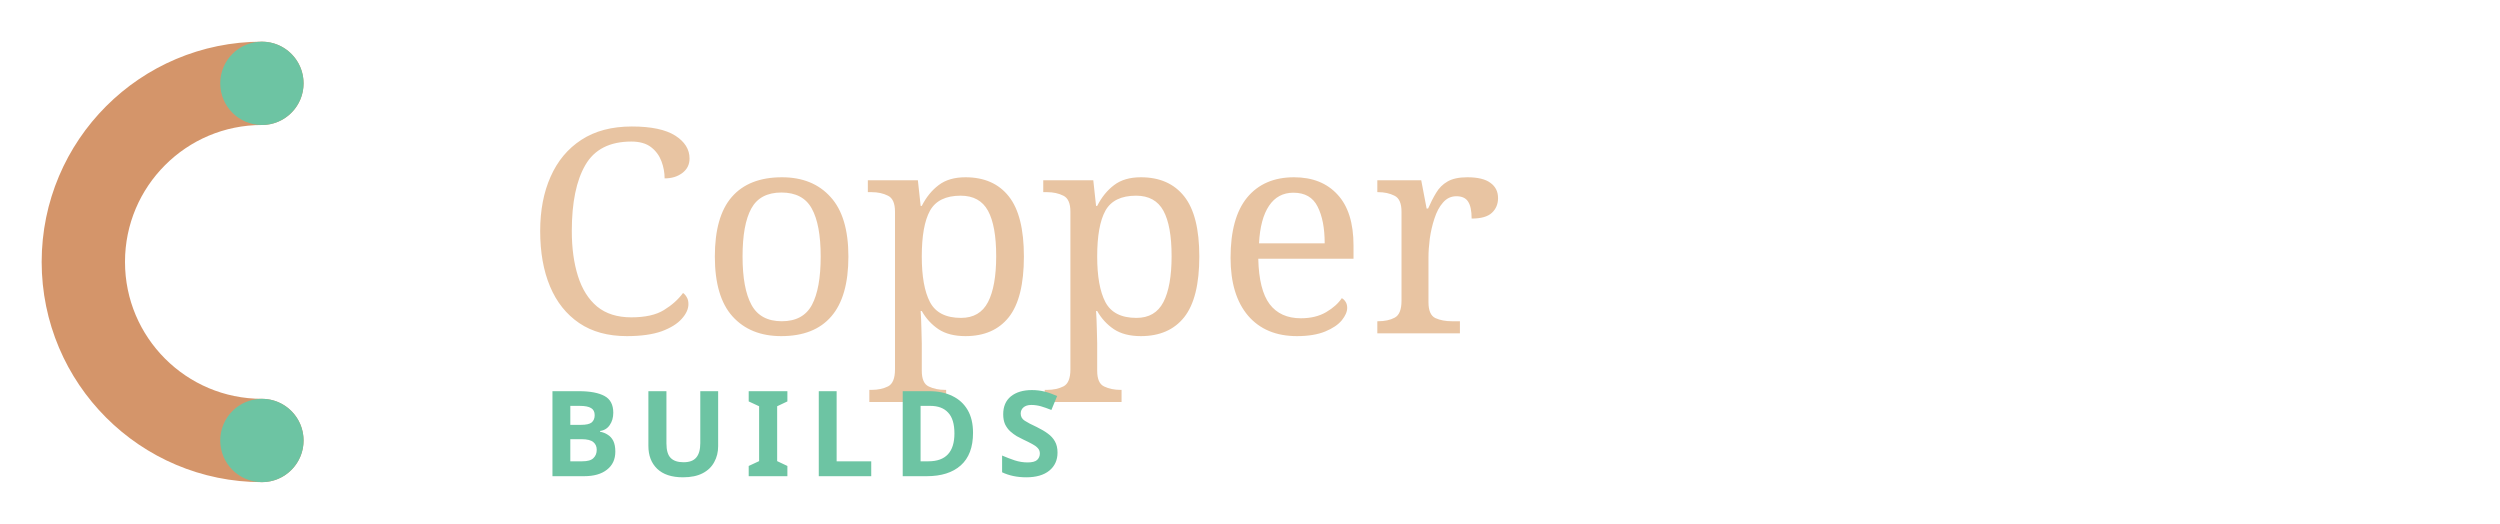
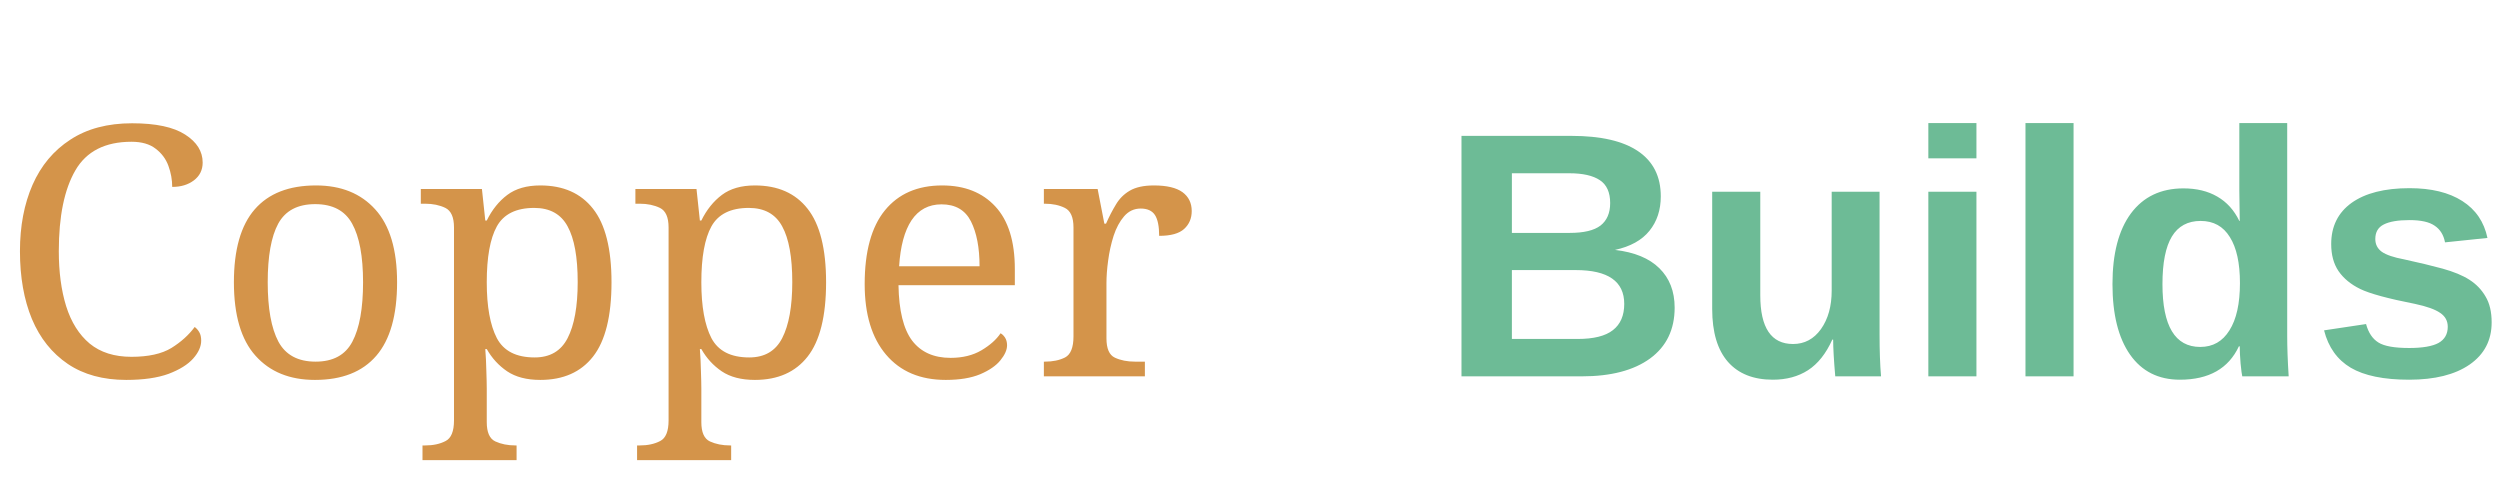
- <svg xmlns="http://www.w3.org/2000/svg" viewBox="0 0 210 44" height="44" width="210" role="img" aria-label="CopperBuilds">
-   <path d="M 22 7 A 15 15 0 1 0 22 37" fill="none" stroke="#D4956A" stroke-width="7" stroke-linecap="round" />
-   <circle cx="22" cy="7" r="3.5" fill="#6DC4A3" />
-   <circle cx="22" cy="37" r="3.5" fill="#6DC4A3" />
-   <text x="44" y="28" font-family="Calistoga, Georgia, serif" font-size="24" font-weight="400" fill="#E8C4A2">Copper</text>
-   <text x="45.5" y="40" font-family="DM Sans, sans-serif" font-size="10" font-weight="700" letter-spacing="0.14em" fill="#6DC4A3">BUILDS</text>
+ <svg xmlns="http://www.w3.org/2000/svg" viewBox="0 0 186 36" height="36" width="186" role="img" aria-label="CopperBuilds">
+   <text x="0" y="28" font-family="Calistoga,Georgia,serif" font-size="26" font-weight="400" fill="#D4944A">Copper</text>
+   <text x="107" y="28" font-family="'DM Sans',Arial,sans-serif" font-size="26" font-weight="700" fill="#6DBB96">Builds</text>
</svg>
